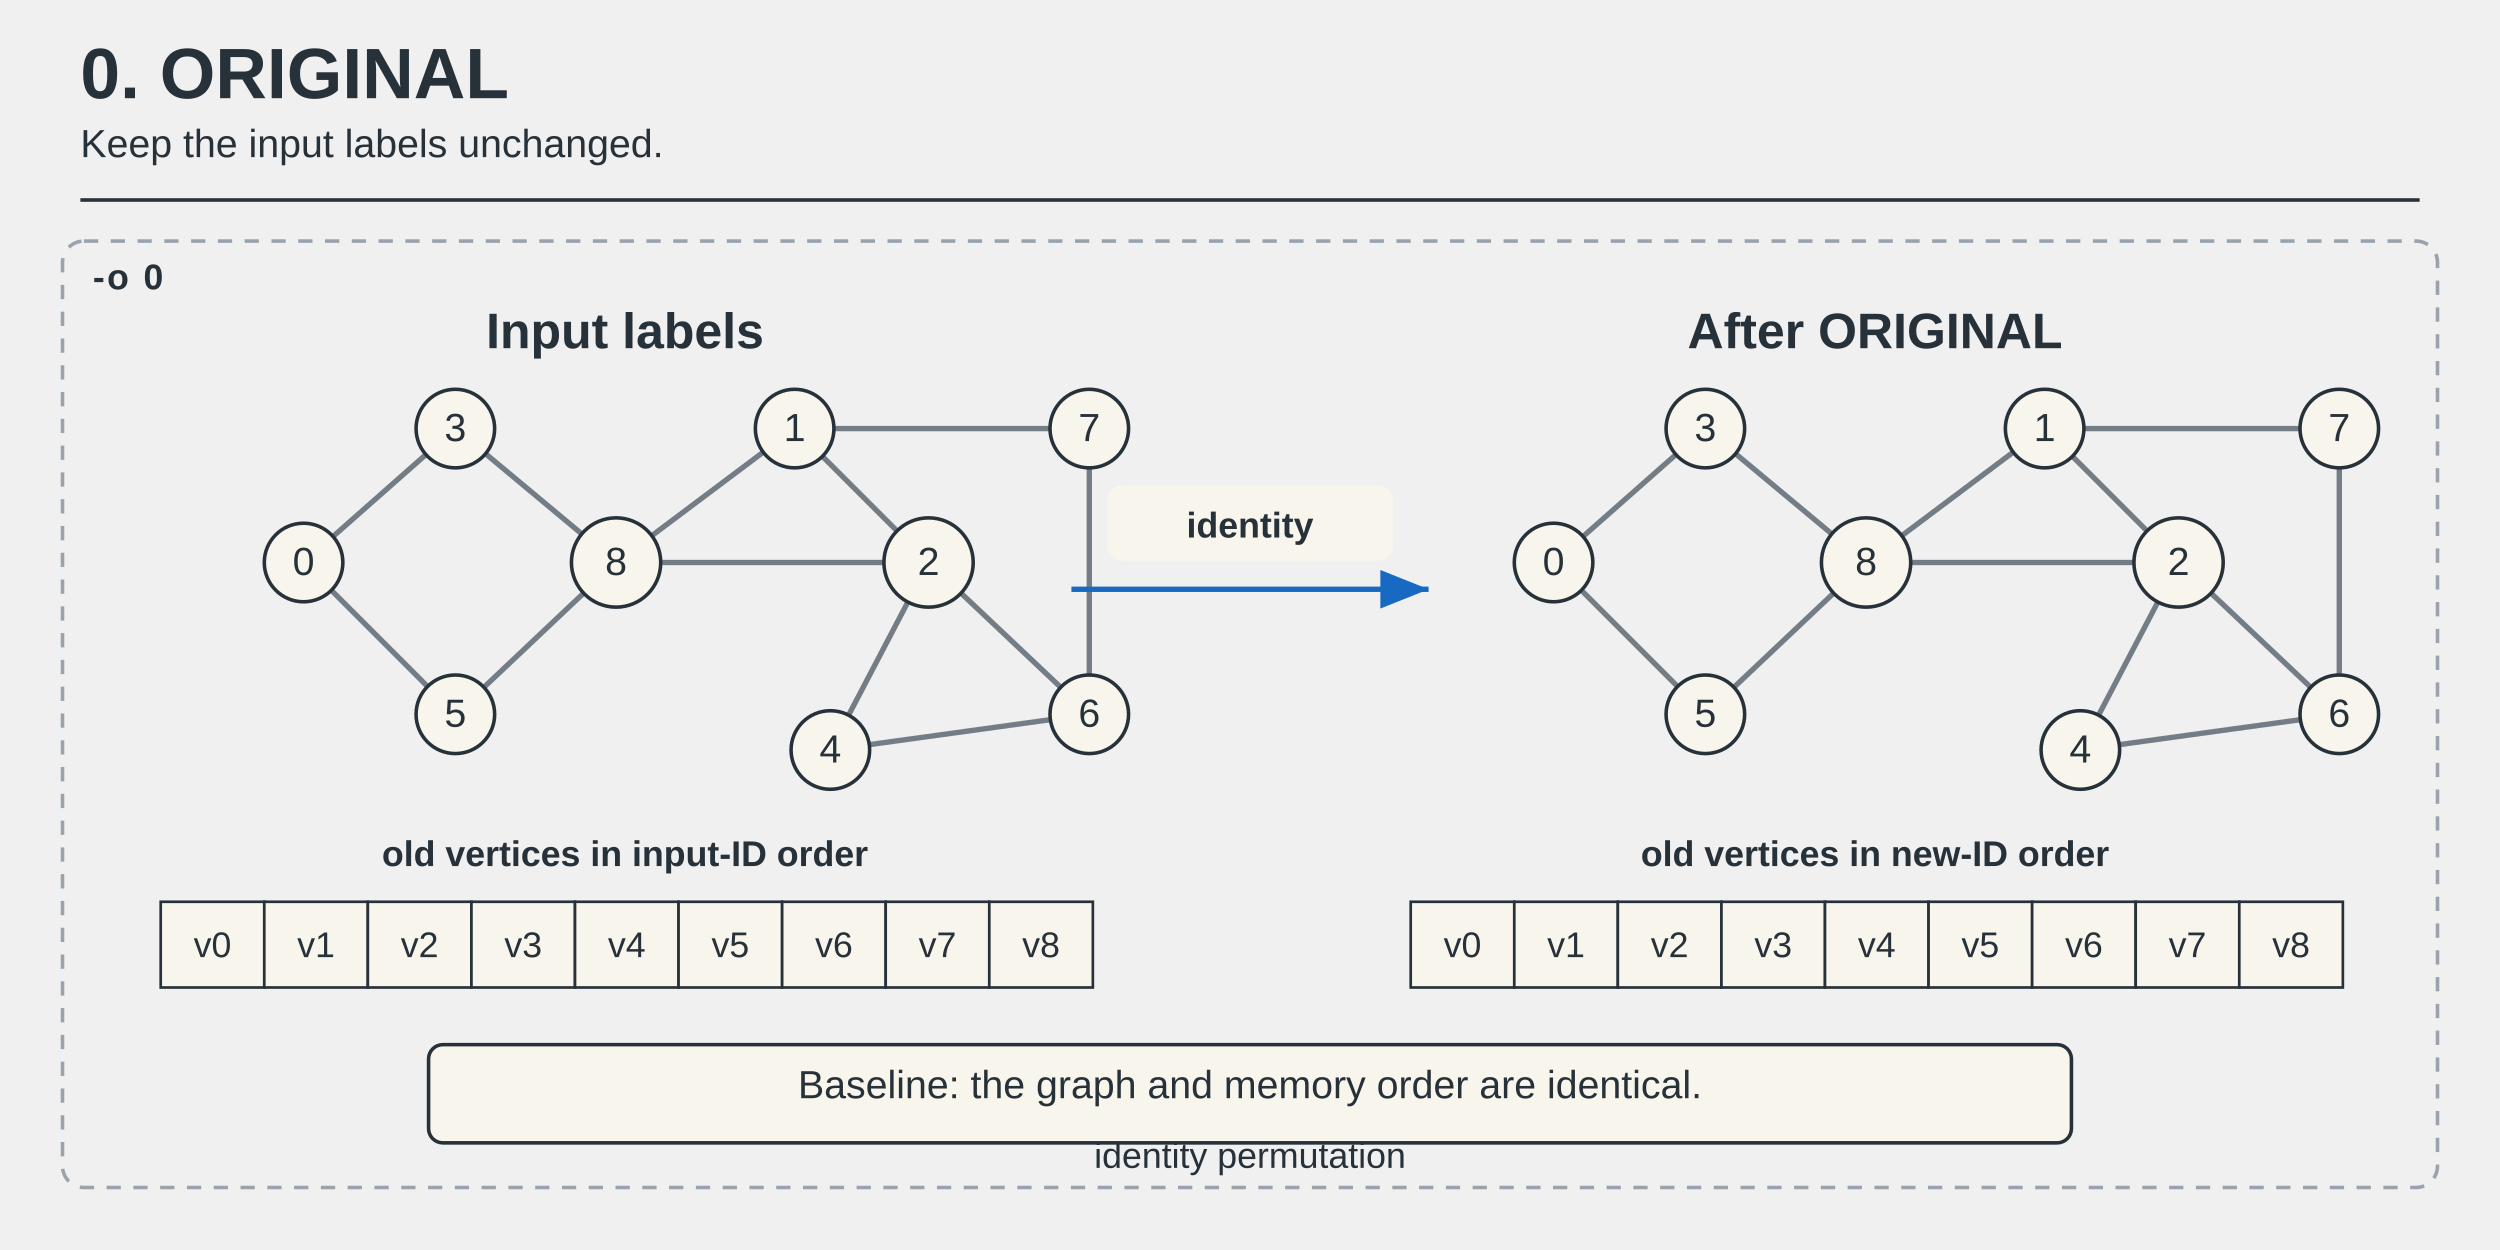
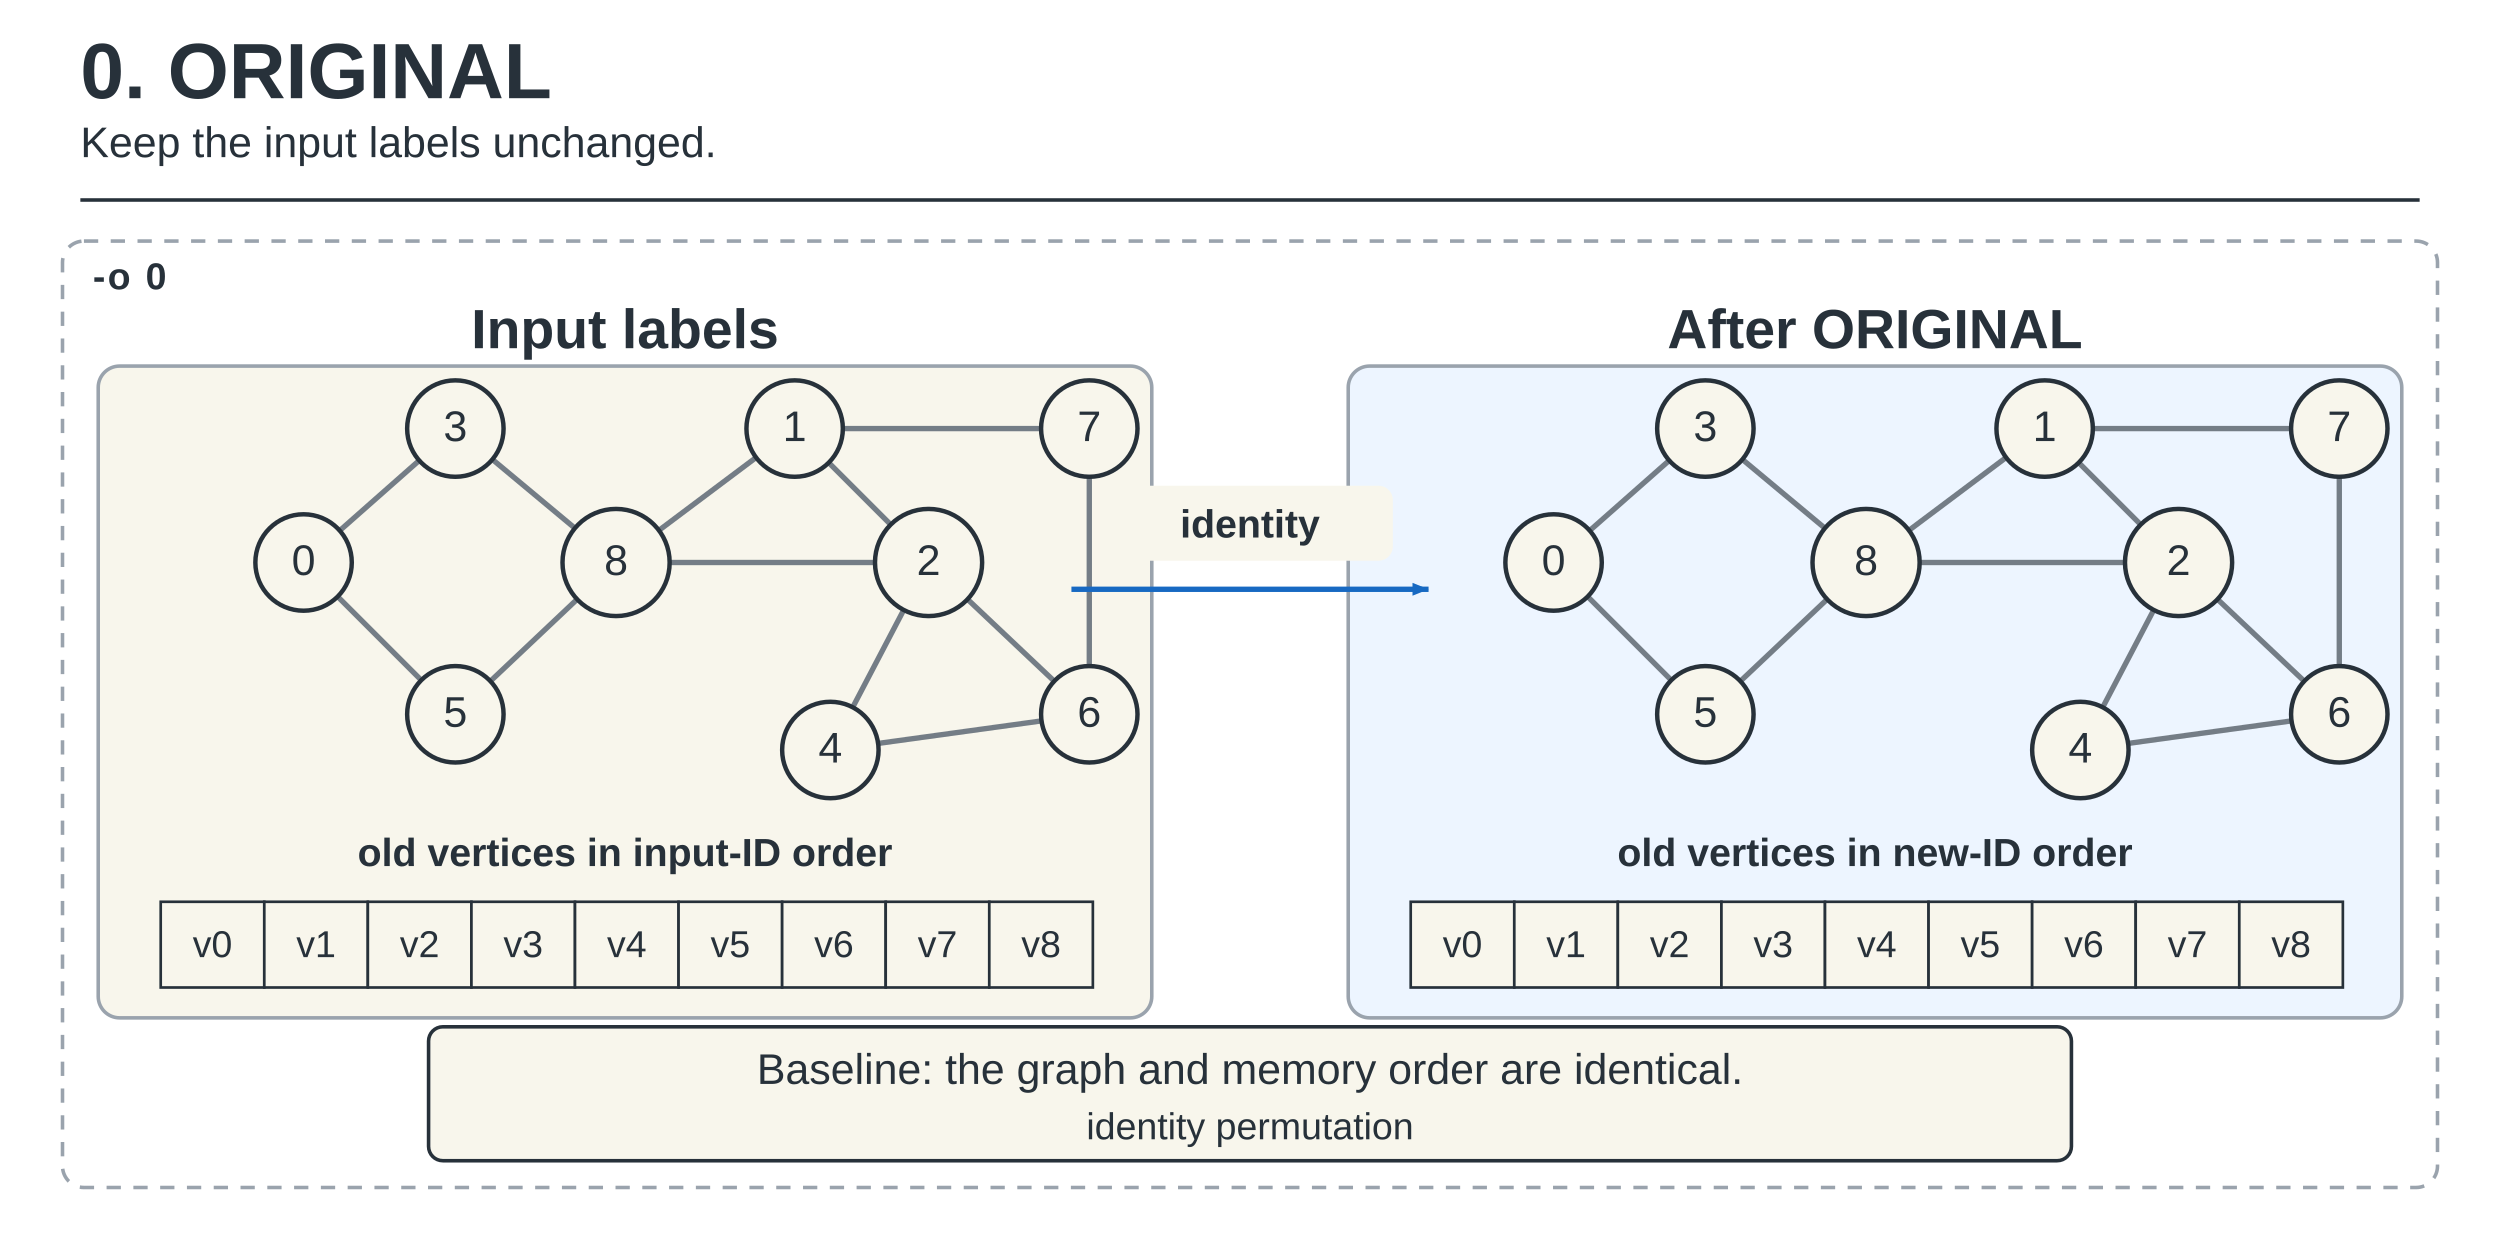
<svg xmlns="http://www.w3.org/2000/svg" width="1400" height="700" viewBox="0 0 1400 700" role="img" aria-labelledby="title desc" fill="#27313A">
  <defs>
-     <marker id="arrow" viewBox="0 0 10 8" markerWidth="9" markerHeight="8" refX="10" refY="4" orient="auto">
+     <marker id="arrow" viewBox="0 0 10 8" markerWidth="9" markerHeight="8" refX="10" refY="4" orient="auto" markerUnits="userSpaceOnUse">
      <path d="M0 0 L10 4 L0 8 Z" fill="#1769C2" />
    </marker>
-     <marker id="edge-arrow" viewBox="0 0 8 6" markerWidth="7" markerHeight="6" refX="8" refY="3" orient="auto">
+     <marker id="edge-arrow" viewBox="0 0 8 6" markerWidth="7" markerHeight="6" refX="8" refY="3" orient="auto" markerUnits="userSpaceOnUse">
      <path d="M0 0 L8 3 L0 6 Z" fill="#747D86" />
    </marker>
    <style>
      :root{color-scheme:light dark}
      @media(prefers-color-scheme:dark){
        [fill="#27313A"]{fill:#ECE7DD}[stroke="#27313A"]{stroke:#ECE7DD}
+         [fill="#FFFFFF"]{fill:#1E2327}
        [fill="#F8F6EC"]{fill:#252A2E}[fill="#EDF5FF"]{fill:#273846}
        [fill="#E7F7EA"]{fill:#24382A}[fill="#FFF0D8"]{fill:#3B3122}
        [fill="#F7DEDC"]{fill:#3D292A}[fill="#EEE9FF"]{fill:#302C3C}
        [stroke="#9AA3AD"]{stroke:#747D86}
      }
-       .sans{font-family:Arial,Helvetica,sans-serif}.title{font-size:40px;font-weight:700}
-       .subtitle{font-size:22px}.domain{font-size:20px;font-weight:700;letter-spacing:1.3px}
-       .heading{font-size:28px;font-weight:700}.body{font-size:22px}
-       .label{font-size:20px;font-weight:700}.small{font-size:20px}
+       .sans{font-family:Arial,Helvetica,sans-serif}.title{font-size:44px;font-weight:700}
+       .subtitle{font-size:24px}.domain{font-size:21px;font-weight:700;letter-spacing:1.3px}
+       .heading{font-size:31px;font-weight:700}.body{font-size:24px}
+       .label{font-size:22px;font-weight:700}.small{font-size:21px}
      .flow{fill:none;stroke:#1769C2;stroke-width:3;marker-end:url(#arrow)}
+       .graph-panel{stroke:#9AA3AD;stroke-width:2}
    </style>
  </defs>
+   <rect width="1400" height="700" fill="#FFFFFF" />
  <text x="45" y="55" class="sans title">0. ORIGINAL</text>
  <text x="45" y="88" class="sans subtitle">Keep the input labels unchanged.</text>
  <line x1="45" y1="112" x2="1355" y2="112" stroke="#27313A" stroke-width="2" />
  <rect x="35" y="135" width="1330" height="530" rx="12" fill="none" stroke="#9AA3AD" stroke-width="2" stroke-dasharray="8 7" />
  <text x="52" y="162" class="sans domain">-o 0</text>
  <text x="350" y="195" text-anchor="middle" class="sans heading">Input labels</text>
  <text x="1050" y="195" text-anchor="middle" class="sans heading">After ORIGINAL</text>
+   <rect x="55" y="205" width="590" height="365" rx="12" fill="#F8F6EC" class="graph-panel" />
+   <rect x="755" y="205" width="590" height="365" rx="12" fill="#EDF5FF" class="graph-panel" />
  <line x1="170" y1="315" x2="255" y2="240" stroke="#747D86" stroke-width="3" />
  <line x1="170" y1="315" x2="255" y2="400" stroke="#747D86" stroke-width="3" />
  <line x1="255" y1="240" x2="345" y2="315" stroke="#747D86" stroke-width="3" />
  <line x1="255" y1="400" x2="345" y2="315" stroke="#747D86" stroke-width="3" />
  <line x1="345" y1="315" x2="445" y2="240" stroke="#747D86" stroke-width="3" />
  <line x1="345" y1="315" x2="520" y2="315" stroke="#747D86" stroke-width="3" />
  <line x1="445" y1="240" x2="520" y2="315" stroke="#747D86" stroke-width="3" />
  <line x1="445" y1="240" x2="610" y2="240" stroke="#747D86" stroke-width="3" />
  <line x1="520" y1="315" x2="465" y2="420" stroke="#747D86" stroke-width="3" />
  <line x1="520" y1="315" x2="610" y2="400" stroke="#747D86" stroke-width="3" />
  <line x1="465" y1="420" x2="610" y2="400" stroke="#747D86" stroke-width="3" />
  <line x1="610" y1="400" x2="610" y2="240" stroke="#747D86" stroke-width="3" />
-   <circle cx="170" cy="315" r="22" fill="#F8F6EC" stroke="#27313A" stroke-width="2" />
+   <circle cx="170" cy="315" r="27" fill="#F8F6EC" stroke="#27313A" stroke-width="2.5" />
  <text x="170" y="322" text-anchor="middle" class="sans body">0</text>
-   <circle cx="255" cy="240" r="22" fill="#F8F6EC" stroke="#27313A" stroke-width="2" />
+   <circle cx="255" cy="240" r="27" fill="#F8F6EC" stroke="#27313A" stroke-width="2.5" />
  <text x="255" y="247" text-anchor="middle" class="sans body">3</text>
-   <circle cx="255" cy="400" r="22" fill="#F8F6EC" stroke="#27313A" stroke-width="2" />
+   <circle cx="255" cy="400" r="27" fill="#F8F6EC" stroke="#27313A" stroke-width="2.5" />
  <text x="255" y="407" text-anchor="middle" class="sans body">5</text>
-   <circle cx="345" cy="315" r="25" fill="#F8F6EC" stroke="#27313A" stroke-width="2" />
+   <circle cx="345" cy="315" r="30" fill="#F8F6EC" stroke="#27313A" stroke-width="2.5" />
  <text x="345" y="322" text-anchor="middle" class="sans body">8</text>
-   <circle cx="445" cy="240" r="22" fill="#F8F6EC" stroke="#27313A" stroke-width="2" />
+   <circle cx="445" cy="240" r="27" fill="#F8F6EC" stroke="#27313A" stroke-width="2.5" />
  <text x="445" y="247" text-anchor="middle" class="sans body">1</text>
-   <circle cx="520" cy="315" r="25" fill="#F8F6EC" stroke="#27313A" stroke-width="2" />
+   <circle cx="520" cy="315" r="30" fill="#F8F6EC" stroke="#27313A" stroke-width="2.5" />
  <text x="520" y="322" text-anchor="middle" class="sans body">2</text>
-   <circle cx="465" cy="420" r="22" fill="#F8F6EC" stroke="#27313A" stroke-width="2" />
+   <circle cx="465" cy="420" r="27" fill="#F8F6EC" stroke="#27313A" stroke-width="2.5" />
  <text x="465" y="427" text-anchor="middle" class="sans body">4</text>
-   <circle cx="610" cy="400" r="22" fill="#F8F6EC" stroke="#27313A" stroke-width="2" />
+   <circle cx="610" cy="400" r="27" fill="#F8F6EC" stroke="#27313A" stroke-width="2.5" />
  <text x="610" y="407" text-anchor="middle" class="sans body">6</text>
-   <circle cx="610" cy="240" r="22" fill="#F8F6EC" stroke="#27313A" stroke-width="2" />
+   <circle cx="610" cy="240" r="27" fill="#F8F6EC" stroke="#27313A" stroke-width="2.5" />
  <text x="610" y="247" text-anchor="middle" class="sans body">7</text>
  <path d="M600 330 H800" class="flow" />
  <rect x="620" y="272" width="160" height="42" rx="8" fill="#F8F6EC" />
  <text x="700" y="301" text-anchor="middle" class="sans label">identity</text>
  <line x1="870" y1="315" x2="955" y2="240" stroke="#747D86" stroke-width="3" />
  <line x1="870" y1="315" x2="955" y2="400" stroke="#747D86" stroke-width="3" />
  <line x1="955" y1="240" x2="1045" y2="315" stroke="#747D86" stroke-width="3" />
  <line x1="955" y1="400" x2="1045" y2="315" stroke="#747D86" stroke-width="3" />
  <line x1="1045" y1="315" x2="1145" y2="240" stroke="#747D86" stroke-width="3" />
  <line x1="1045" y1="315" x2="1220" y2="315" stroke="#747D86" stroke-width="3" />
  <line x1="1145" y1="240" x2="1220" y2="315" stroke="#747D86" stroke-width="3" />
  <line x1="1145" y1="240" x2="1310" y2="240" stroke="#747D86" stroke-width="3" />
  <line x1="1220" y1="315" x2="1165" y2="420" stroke="#747D86" stroke-width="3" />
  <line x1="1220" y1="315" x2="1310" y2="400" stroke="#747D86" stroke-width="3" />
  <line x1="1165" y1="420" x2="1310" y2="400" stroke="#747D86" stroke-width="3" />
  <line x1="1310" y1="400" x2="1310" y2="240" stroke="#747D86" stroke-width="3" />
-   <circle cx="870" cy="315" r="22" fill="#F8F6EC" stroke="#27313A" stroke-width="2" />
+   <circle cx="870" cy="315" r="27" fill="#F8F6EC" stroke="#27313A" stroke-width="2.5" />
  <text x="870" y="322" text-anchor="middle" class="sans body">0</text>
-   <circle cx="955" cy="240" r="22" fill="#F8F6EC" stroke="#27313A" stroke-width="2" />
+   <circle cx="955" cy="240" r="27" fill="#F8F6EC" stroke="#27313A" stroke-width="2.5" />
  <text x="955" y="247" text-anchor="middle" class="sans body">3</text>
-   <circle cx="955" cy="400" r="22" fill="#F8F6EC" stroke="#27313A" stroke-width="2" />
+   <circle cx="955" cy="400" r="27" fill="#F8F6EC" stroke="#27313A" stroke-width="2.5" />
  <text x="955" y="407" text-anchor="middle" class="sans body">5</text>
-   <circle cx="1045" cy="315" r="25" fill="#F8F6EC" stroke="#27313A" stroke-width="2" />
+   <circle cx="1045" cy="315" r="30" fill="#F8F6EC" stroke="#27313A" stroke-width="2.5" />
  <text x="1045" y="322" text-anchor="middle" class="sans body">8</text>
-   <circle cx="1145" cy="240" r="22" fill="#F8F6EC" stroke="#27313A" stroke-width="2" />
+   <circle cx="1145" cy="240" r="27" fill="#F8F6EC" stroke="#27313A" stroke-width="2.5" />
  <text x="1145" y="247" text-anchor="middle" class="sans body">1</text>
-   <circle cx="1220" cy="315" r="25" fill="#F8F6EC" stroke="#27313A" stroke-width="2" />
+   <circle cx="1220" cy="315" r="30" fill="#F8F6EC" stroke="#27313A" stroke-width="2.5" />
  <text x="1220" y="322" text-anchor="middle" class="sans body">2</text>
-   <circle cx="1165" cy="420" r="22" fill="#F8F6EC" stroke="#27313A" stroke-width="2" />
+   <circle cx="1165" cy="420" r="27" fill="#F8F6EC" stroke="#27313A" stroke-width="2.5" />
  <text x="1165" y="427" text-anchor="middle" class="sans body">4</text>
-   <circle cx="1310" cy="400" r="22" fill="#F8F6EC" stroke="#27313A" stroke-width="2" />
+   <circle cx="1310" cy="400" r="27" fill="#F8F6EC" stroke="#27313A" stroke-width="2.5" />
  <text x="1310" y="407" text-anchor="middle" class="sans body">6</text>
-   <circle cx="1310" cy="240" r="22" fill="#F8F6EC" stroke="#27313A" stroke-width="2" />
+   <circle cx="1310" cy="240" r="27" fill="#F8F6EC" stroke="#27313A" stroke-width="2.5" />
  <text x="1310" y="247" text-anchor="middle" class="sans body">7</text>
  <text x="350" y="485" text-anchor="middle" class="sans label">old vertices in input-ID order</text>
  <text x="1050" y="485" text-anchor="middle" class="sans label">old vertices in new-ID order</text>
  <rect x="90" y="505" width="58" height="48" fill="#F8F6EC" stroke="#27313A" stroke-width="1.5" />
  <text x="119" y="536" text-anchor="middle" class="sans small">v0</text>
  <rect x="148" y="505" width="58" height="48" fill="#F8F6EC" stroke="#27313A" stroke-width="1.5" />
  <text x="177" y="536" text-anchor="middle" class="sans small">v1</text>
  <rect x="206" y="505" width="58" height="48" fill="#F8F6EC" stroke="#27313A" stroke-width="1.5" />
  <text x="235" y="536" text-anchor="middle" class="sans small">v2</text>
  <rect x="264" y="505" width="58" height="48" fill="#F8F6EC" stroke="#27313A" stroke-width="1.5" />
  <text x="293" y="536" text-anchor="middle" class="sans small">v3</text>
  <rect x="322" y="505" width="58" height="48" fill="#F8F6EC" stroke="#27313A" stroke-width="1.5" />
  <text x="351" y="536" text-anchor="middle" class="sans small">v4</text>
  <rect x="380" y="505" width="58" height="48" fill="#F8F6EC" stroke="#27313A" stroke-width="1.5" />
  <text x="409" y="536" text-anchor="middle" class="sans small">v5</text>
  <rect x="438" y="505" width="58" height="48" fill="#F8F6EC" stroke="#27313A" stroke-width="1.5" />
  <text x="467" y="536" text-anchor="middle" class="sans small">v6</text>
  <rect x="496" y="505" width="58" height="48" fill="#F8F6EC" stroke="#27313A" stroke-width="1.5" />
  <text x="525" y="536" text-anchor="middle" class="sans small">v7</text>
  <rect x="554" y="505" width="58" height="48" fill="#F8F6EC" stroke="#27313A" stroke-width="1.5" />
  <text x="583" y="536" text-anchor="middle" class="sans small">v8</text>
  <rect x="790" y="505" width="58" height="48" fill="#F8F6EC" stroke="#27313A" stroke-width="1.5" />
  <text x="819" y="536" text-anchor="middle" class="sans small">v0</text>
  <rect x="848" y="505" width="58" height="48" fill="#F8F6EC" stroke="#27313A" stroke-width="1.5" />
  <text x="877" y="536" text-anchor="middle" class="sans small">v1</text>
  <rect x="906" y="505" width="58" height="48" fill="#F8F6EC" stroke="#27313A" stroke-width="1.5" />
  <text x="935" y="536" text-anchor="middle" class="sans small">v2</text>
  <rect x="964" y="505" width="58" height="48" fill="#F8F6EC" stroke="#27313A" stroke-width="1.5" />
  <text x="993" y="536" text-anchor="middle" class="sans small">v3</text>
  <rect x="1022" y="505" width="58" height="48" fill="#F8F6EC" stroke="#27313A" stroke-width="1.5" />
  <text x="1051" y="536" text-anchor="middle" class="sans small">v4</text>
  <rect x="1080" y="505" width="58" height="48" fill="#F8F6EC" stroke="#27313A" stroke-width="1.5" />
  <text x="1109" y="536" text-anchor="middle" class="sans small">v5</text>
  <rect x="1138" y="505" width="58" height="48" fill="#F8F6EC" stroke="#27313A" stroke-width="1.5" />
  <text x="1167" y="536" text-anchor="middle" class="sans small">v6</text>
  <rect x="1196" y="505" width="58" height="48" fill="#F8F6EC" stroke="#27313A" stroke-width="1.5" />
  <text x="1225" y="536" text-anchor="middle" class="sans small">v7</text>
  <rect x="1254" y="505" width="58" height="48" fill="#F8F6EC" stroke="#27313A" stroke-width="1.5" />
  <text x="1283" y="536" text-anchor="middle" class="sans small">v8</text>
-   <rect x="240" y="585" width="920" height="55" rx="8" fill="#F8F6EC" stroke="#27313A" stroke-width="2" />
-   <text x="700" y="615" text-anchor="middle" class="sans body">Baseline: the graph and memory order are identical.</text>
-   <text x="700" y="654" text-anchor="middle" class="sans small">identity permutation</text>
+   <rect x="240" y="575" width="920" height="75" rx="8" fill="#F8F6EC" stroke="#27313A" stroke-width="2" />
+   <text x="700" y="607" text-anchor="middle" class="sans body">Baseline: the graph and memory order are identical.</text>
+   <text x="700" y="638" text-anchor="middle" class="sans small">identity permutation</text>
</svg>
